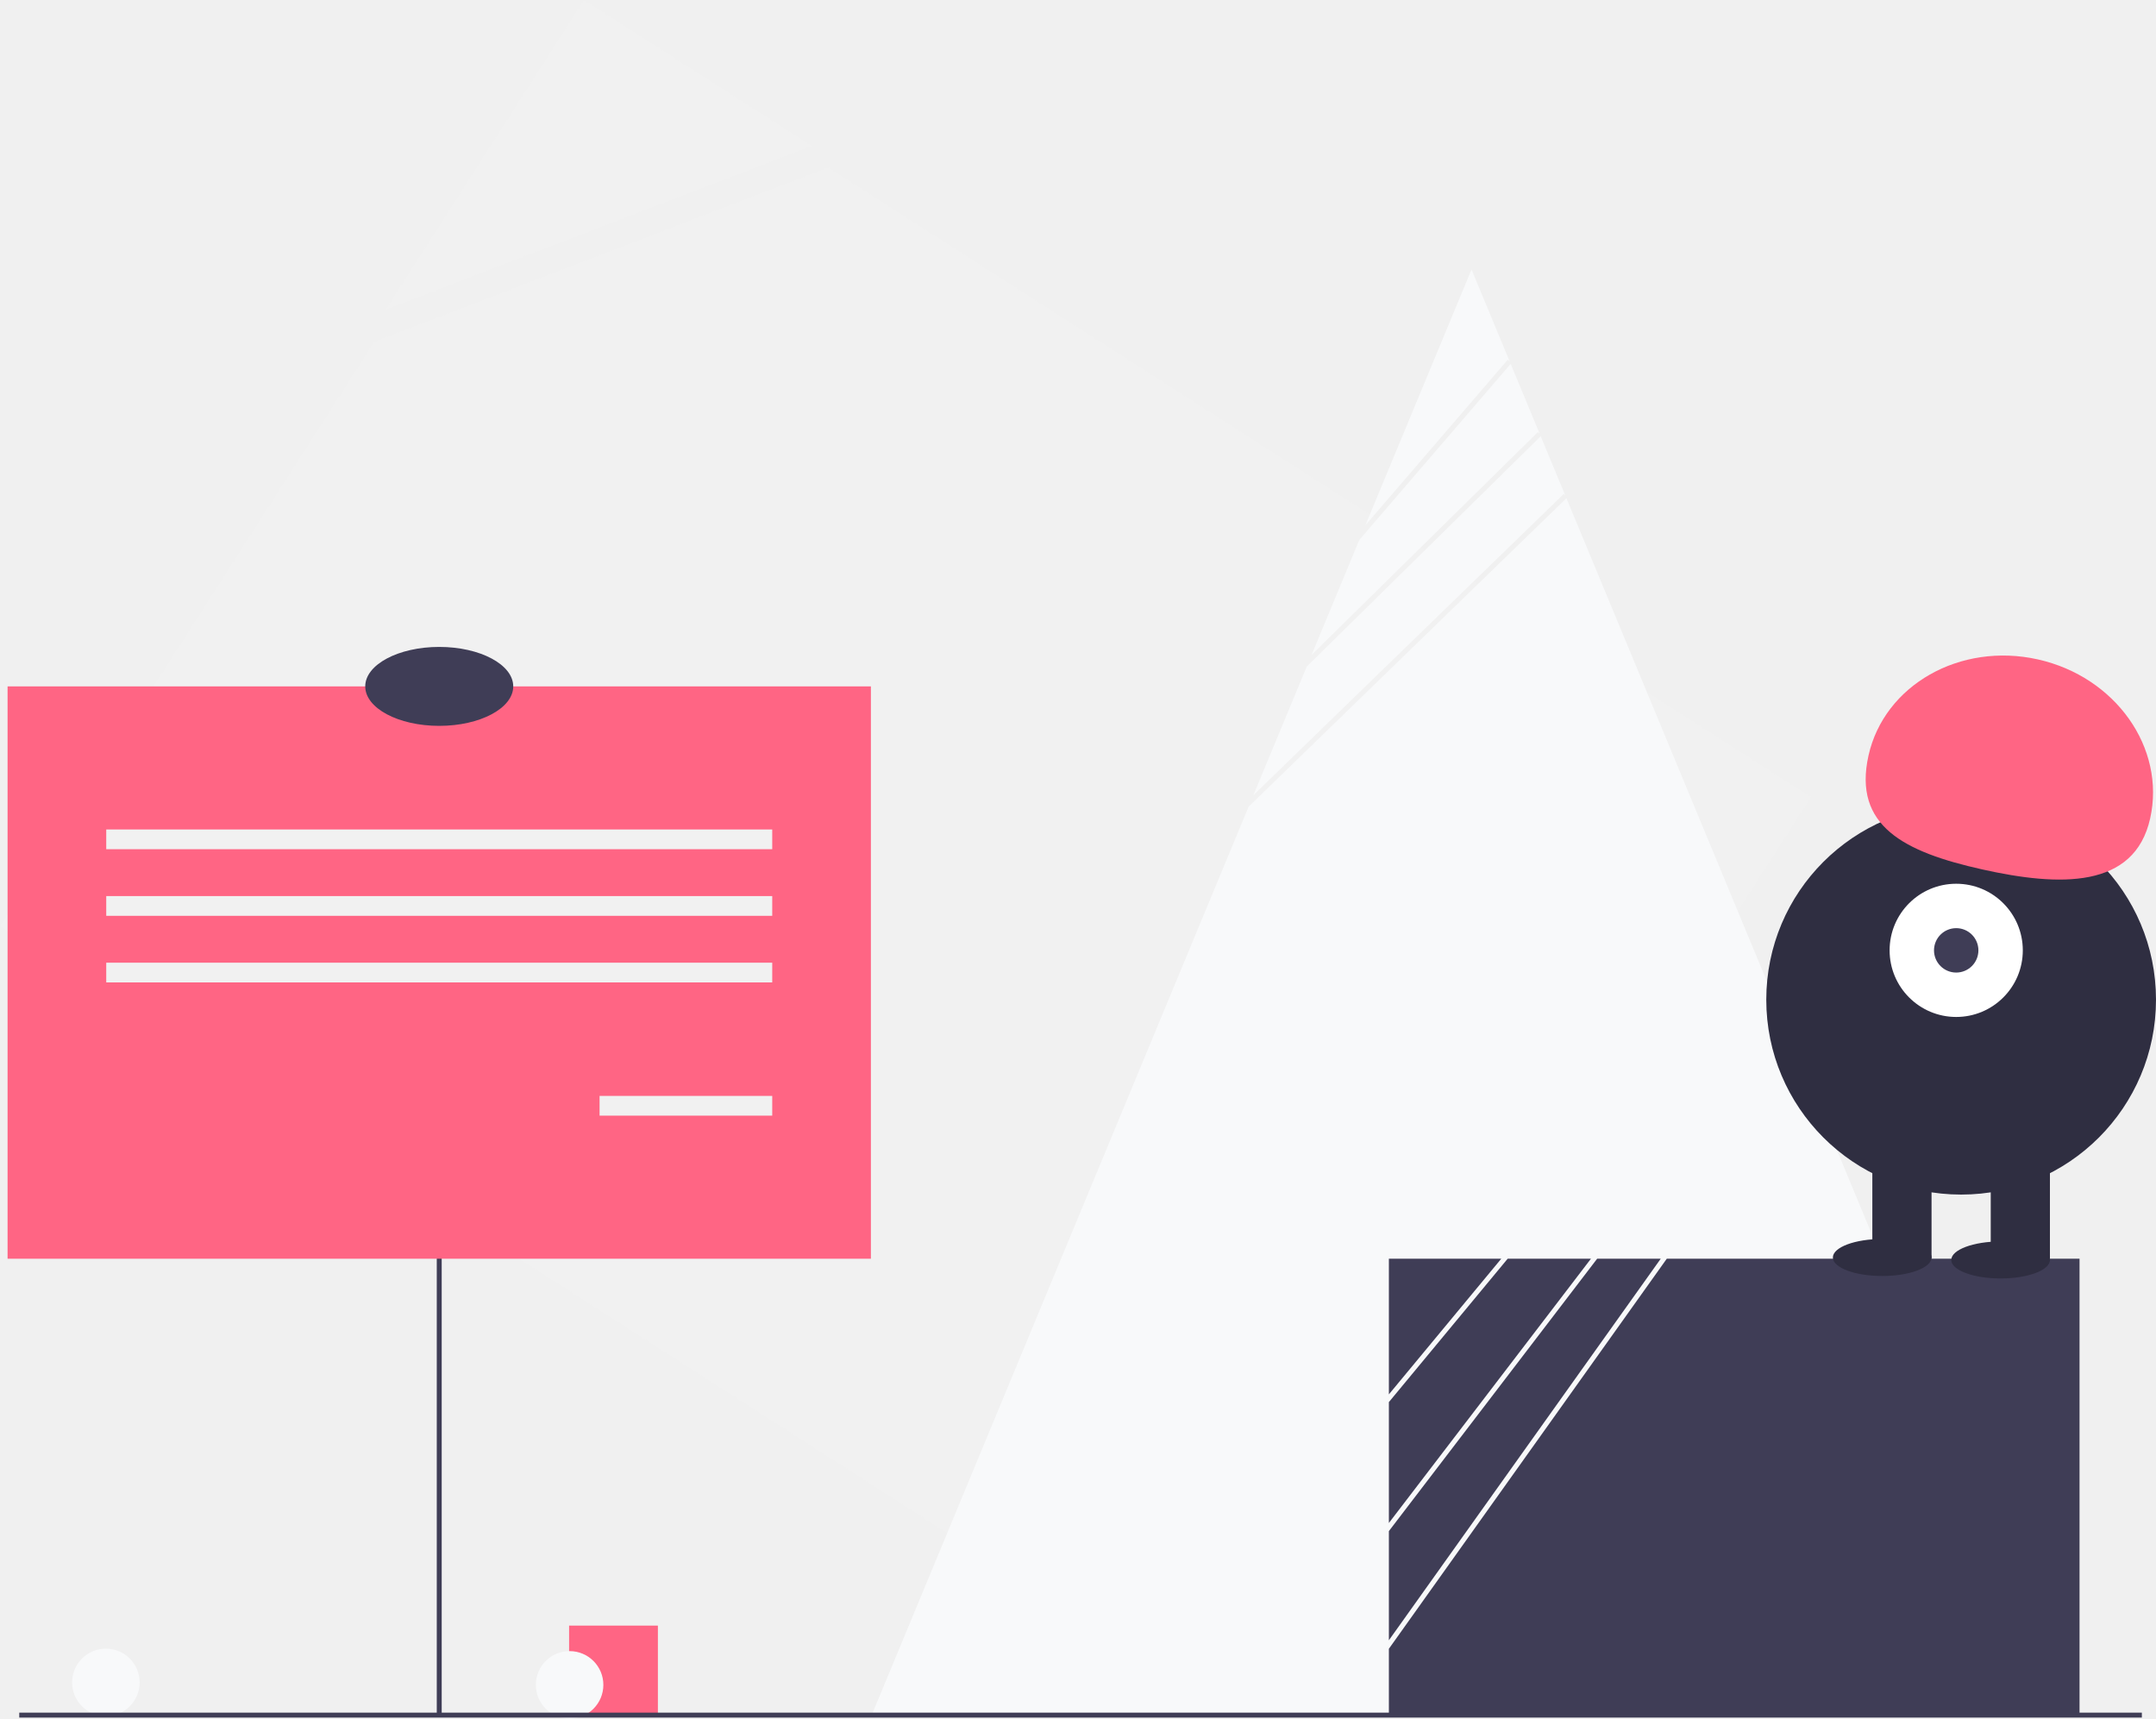
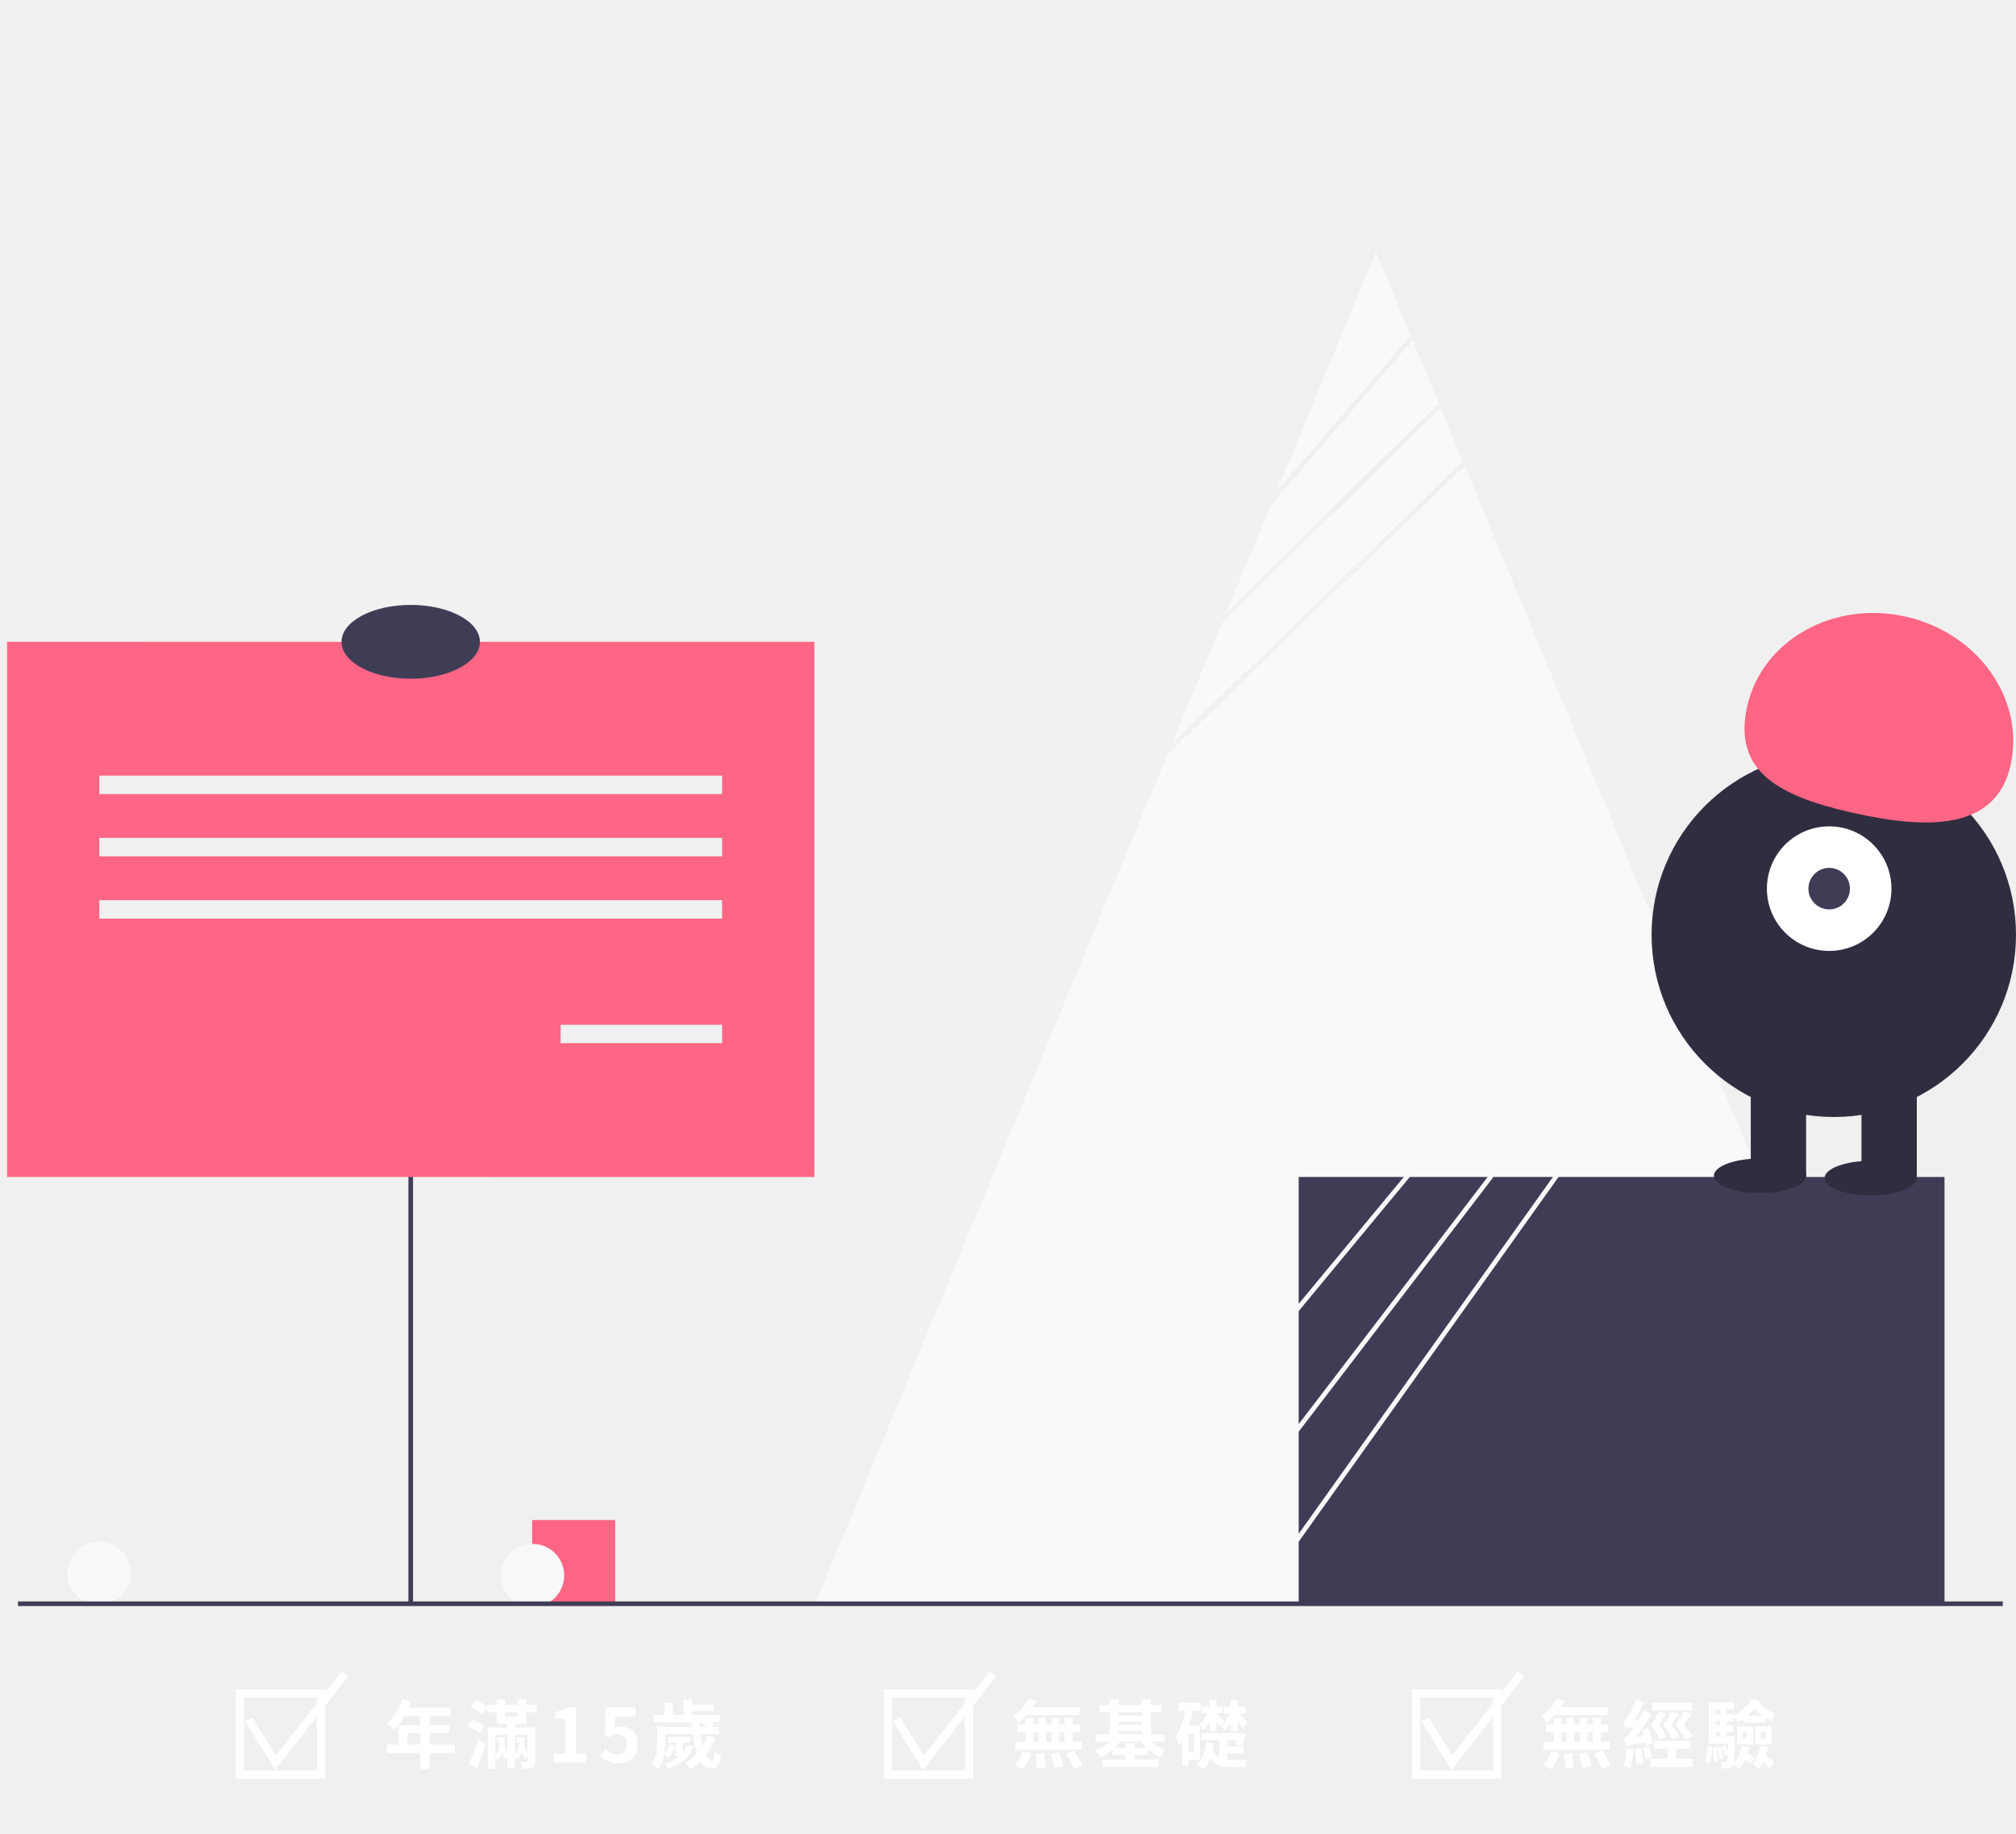
- <svg xmlns="http://www.w3.org/2000/svg" version="1.1" id="ab6d4b78-a8f6-485a-afcf-f519a4f8db63" x="0px" y="0px" width="874.074px" height="696.664px" viewBox="0 0 874.074 696.664" enable-background="new 0 0 874.074 696.664" xml:space="preserve">
+ <svg xmlns="http://www.w3.org/2000/svg" version="1.1" id="ab6d4b78-a8f6-485a-afcf-f519a4f8db63" x="0px" y="0px" width="874.074px" height="794.899px" viewBox="0 0 874.074 794.899" enable-background="new 0 0 874.074 794.899" xml:space="preserve">
  <circle fill="#F8F9FA" cx="42.927" cy="681.979" r="13.686" />
  <rect x="230.719" y="658.953" fill="#FF6584" width="36" height="36" />
  <circle fill="#F8F9FA" cx="230.927" cy="682.979" r="13.686" />
  <polygon fill="#F1F1F1" points="236.741,0 156.336,125.51 329.073,59.15 " />
-   <polygon fill="#F1F1F1" points="335.775,67.912 151.635,138.653 0,375.352 496.801,693.612 734.147,323.117 " />
+   <polygon fill="#F1F1F1" points="335.775,67.912 151.635,138.653 0,375.352 496.802,693.612 734.147,323.117 " />
  <polygon fill="#F8F9FA" points="633.944,200.247 634.64,200.964 624.626,176.833 529.768,270.217 508.139,322.339 " />
-   <polygon fill="#F8F9FA" points="624.213,175.837 612.456,147.507 551.082,218.857 531.737,265.474 623.511,175.124 " />
+   <polygon fill="#F8F9FA" points="624.215,175.837 612.456,147.507 551.082,218.857 531.737,265.474 623.511,175.124 " />
  <polygon fill="#F8F9FA" points="611.269,145.82 612.026,146.473 596.573,109.235 553.542,212.932 " />
-   <polygon fill="#F8F9FA" points="718.164,402.234 635.052,201.958 506.202,327.005 474.983,402.234 353.393,695.235 596.573,695.235   839.755,695.235 " />
-   <line fill="none" stroke="#3F3D56" stroke-width="2" stroke-miterlimit="10" x1="7.808" y1="695.234" x2="868.339" y2="695.234" />
-   <polygon fill="#3F3D56" points="647.509,510.235 563.073,620.65 563.073,664.898 673.283,510.235 " />
+   <polygon fill="#F8F9FA" points="718.164,402.234 635.052,201.958 506.202,327.005 474.983,402.234 353.393,695.235 596.573,695.235   839.757,695.235 " />
+   <line fill="none" stroke="#3F3D56" stroke-width="2" stroke-miterlimit="10" x1="7.808" y1="695.234" x2="868.341" y2="695.234" />
+   <polygon fill="#3F3D56" points="647.51,510.235 563.073,620.65 563.073,664.898 673.283,510.235 " />
  <polygon fill="#3F3D56" points="611.229,510.235 563.073,568.354 563.073,617.358 644.991,510.235 " />
-   <polygon fill="#3F3D56" points="608.633,510.235 563.073,510.235 563.073,565.219 " />
+   <polygon fill="#3F3D56" points="608.635,510.235 563.073,510.235 563.073,565.219 " />
  <polygon fill="#3F3D56" points="675.738,510.235 563.073,668.344 563.073,695.235 843.073,695.235 843.073,510.235 " />
  <circle fill="#2F2E41" cx="795.074" cy="405.235" r="79" />
  <rect x="807.074" y="467.234" fill="#2F2E41" width="24" height="43" />
  <rect x="759.074" y="467.234" fill="#2F2E41" width="24" height="43" />
  <ellipse fill="#2F2E41" cx="811.074" cy="510.734" rx="20" ry="7.5" />
  <ellipse fill="#2F2E41" cx="763.074" cy="509.734" rx="20" ry="7.5" />
  <circle fill="#FFFFFF" cx="793.074" cy="385.234" r="27" />
  <circle fill="#3F3D56" cx="793.074" cy="385.234" r="9" />
-   <path fill="#FF6584" d="M871.707,331.767c6.379-28.567-14.013-57.434-45.544-64.475c-31.532-7.041-62.266,10.41-68.645,38.978  c-6.379,28.567,14.519,39.104,46.051,46.144C835.101,359.455,865.328,360.334,871.707,331.767z" />
+   <path fill="#FF6584" d="M871.707,331.767c6.381-28.567-14.013-57.434-45.544-64.475c-31.53-7.041-62.266,10.41-68.645,38.978  c-6.379,28.567,14.519,39.104,46.051,46.144C835.101,359.455,865.328,360.334,871.707,331.767z" />
  <line fill="none" stroke="#3F3D56" stroke-width="2" stroke-miterlimit="10" x1="178.073" y1="394.234" x2="178.073" y2="695.234" />
  <rect x="3.073" y="278.235" fill="#FF6584" width="350.001" height="232" />
  <rect x="43.073" y="336.235" fill="#F1F1F1" width="270.001" height="8" />
  <rect x="43.073" y="363.234" fill="#F1F1F1" width="270.001" height="8" />
  <rect x="43.073" y="390.234" fill="#F1F1F1" width="270.001" height="8" />
  <rect x="243.073" y="444.234" fill="#F1F1F1" width="70.001" height="8" />
  <ellipse fill="#3F3D56" cx="178.073" cy="278.235" rx="30" ry="16" />
+   <g>
+     <g>
+       <path fill="#FFFFFF" d="M197.198,759.943h-11.013v6.893h-3.961v-6.893h-14.491v-3.67h5.088v-8.438h9.403v-3.864h-6.892    c-1.32,2.286-2.866,4.347-4.379,5.86c-0.741-0.644-2.383-1.933-3.316-2.479c2.897-2.447,5.377-6.569,6.762-10.723l3.897,0.998    c-0.29,0.901-0.645,1.771-1.063,2.641h18.195v3.703h-9.242v3.864h8.501v3.543h-8.501v4.895h11.013V759.943z M182.223,756.273    v-4.895h-5.571v4.895H182.223z" />
+       <path fill="#FFFFFF" d="M207.799,751.443c-1.063-0.999-3.253-2.287-5.023-3.092l2.093-2.802c1.771,0.677,4.058,1.803,5.152,2.802    L207.799,751.443z M203.323,764.484c1.192-2.479,2.898-6.569,4.154-10.336l3.091,1.995c-1.063,3.446-2.479,7.149-3.8,10.305    L203.323,764.484z M223.288,747.353v1.546h8.759v14.62c0,1.514-0.257,2.222-1.224,2.705c-0.934,0.482-2.254,0.516-4.122,0.516    c-0.096-0.869-0.483-2.029-0.837-2.802c0.999,0.032,2.061,0.032,2.383,0c0.322,0,0.451-0.098,0.451-0.419v-2.126    c-0.419,0.355-0.837,0.773-1.063,1.095c-0.612-0.708-1.095-1.675-1.417-2.801c-0.418,1.126-1.063,2.125-1.996,2.898    c-0.193-0.322-0.548-0.773-0.934-1.128v5.121h-3.349v-5.024c-0.354,0.322-0.708,0.677-0.902,0.967    c-0.58-0.709-0.998-1.61-1.353-2.673c-0.387,1.191-1.03,2.254-1.933,3.059c-0.225-0.354-0.644-0.836-1.03-1.191v5.024h-3.252    v-17.841h8.47v-1.546h-4.541v-5.022h-4.379v-2.03l-2.029,2.77c-1.031-1.03-3.221-2.447-4.991-3.252l2.157-2.834    c1.643,0.708,3.703,1.868,4.863,2.802v-0.772h4.379v-2.287h3.575v2.287h5.506v-2.287h3.736v2.287h4.412v3.317h-4.412v5.022    H223.288z M218.716,753.149c0.064,2.802,0.418,5.216,1.224,6.763v-7.825h-5.217v8.887c1.095-1.255,1.514-3.025,1.643-4.7h0.676    l-0.064-0.772h-1.449v-2.352H218.716z M218.973,744.165h5.506v-1.835h-5.506V744.165z M223.288,752.087v8.501    c1.03-1.159,1.481-2.77,1.61-4.314h0.676l-0.064-0.772h-1.481v-2.352h3.188c0.097,3.027,0.515,5.538,1.481,7.085v-8.147H223.288z" />
+       <path fill="#FFFFFF" d="M239.847,760.17h5.12v-15.071h-4.315v-2.93c2.383-0.452,4.026-1.063,5.539-1.997h3.511v19.998h4.476v3.831    h-14.331V760.17z" />
+       <path fill="#FFFFFF" d="M260.235,761.2l2.19-3.027c1.353,1.32,3.027,2.415,5.249,2.415c2.48,0,4.219-1.578,4.219-4.379    c0-2.77-1.61-4.315-4.025-4.315c-1.417,0-2.189,0.354-3.575,1.256l-2.157-1.417l0.644-11.561h12.752v3.961h-8.663l-0.451,5.056    c0.934-0.451,1.771-0.676,2.867-0.676c3.993,0,7.341,2.383,7.341,7.566c0,5.313-3.929,8.374-8.34,8.374    C264.518,764.453,262.006,762.971,260.235,761.2z" />
+       <path fill="#FFFFFF" d="M310.121,753.311c-0.965,2.833-2.318,5.377-3.993,7.535c0.772,1.546,1.674,2.479,2.544,2.479    c0.676,0,0.934-1.224,1.095-4.024c0.74,0.643,1.9,1.353,2.77,1.642c-0.483,4.572-1.61,5.7-4.09,5.7    c-1.868,0-3.413-1.159-4.702-3.124c-1.353,1.32-2.801,2.415-4.38,3.349c-0.547-0.676-1.803-1.996-2.576-2.608    c2.028-1.03,3.864-2.383,5.378-4.024c-0.87-2.383-1.514-5.347-1.9-8.566h-11.787v2.512c0,1.771-0.096,3.93-0.451,6.086    c0.999-1.095,1.675-2.512,2.061-3.928l2.673,0.547c-0.58,2.028-1.643,4.025-2.898,5.313c-0.451-0.387-1.288-0.966-1.932-1.353    c-0.418,2.222-1.159,4.38-2.319,6.055c-0.676-0.516-2.286-1.482-3.156-1.805c2.254-3.22,2.479-7.761,2.479-10.98v-5.571h15.007    c-0.032-0.645-0.064-1.287-0.097-1.964h-16.488v-3.156h4.798v-5.281h3.542v5.281h4.637v-6.698h3.703v2.255h9.274v2.802h-9.274    v1.642h11.979v3.156h-3.768c0.515,0.354,1.03,0.708,1.385,0.966l-1.063,0.998h3.091v3.124h-7.986    c0.257,1.932,0.611,3.703,1.03,5.281c0.772-1.385,1.417-2.834,1.932-4.412L310.121,753.311z M300.589,756.981    c-1.513,4.605-5.313,8.147-10.724,9.789c-0.354-0.611-1.095-1.642-1.61-2.156c2.511-0.677,4.637-1.771,6.247-3.188h-1.481v-5.925    h-3.414v-2.609h9.693v2.609h-3.221v4.218c0.709-0.967,1.256-2.028,1.546-3.156L300.589,756.981z M303.294,746.58    c0.033,0.677,0.065,1.319,0.097,1.964h3.156c-0.708-0.515-1.578-1.03-2.318-1.417l0.611-0.547H303.294z" />
+     </g>
+     <g>
+       <path fill="#FFFFFF" d="M674.309,743.488c-1.224,1.353-2.479,2.608-3.768,3.575c-0.418-0.709-1.513-2.384-2.189-3.092    c2.641-1.803,5.185-4.638,6.666-7.633l3.316,1.095c-0.419,0.902-0.934,1.771-1.514,2.674h20.257v3.381H674.309z M668.964,765.418    c1.16-1.514,2.705-4.089,3.607-6.278l3.703,0.965c-0.902,2.255-2.384,5.057-3.575,6.827L668.964,765.418z M694.114,750.991v4.091    h3.864v3.413h-28.724v-3.413h4.411v-4.091h-3.446v-3.413h3.446v-2.898h3.413v2.898h2.189v-2.898h3.188v2.898h2.512v-2.898h3.188    v2.898h2.415v-2.898h3.542v2.898h3.156v3.413H694.114z M677.079,755.082h2.189v-4.091h-2.189V755.082z M681.588,760.04    c0.419,1.933,0.772,4.478,0.805,6.022l-3.768,0.547c0-1.545-0.226-4.186-0.612-6.183L681.588,760.04z M682.457,750.991v4.091    h2.512v-4.091H682.457z M688.157,759.782c0.805,1.869,1.61,4.349,1.899,5.958l-3.831,0.741c-0.194-1.547-0.935-4.122-1.675-6.119    L688.157,759.782z M690.572,750.991h-2.415v4.091h2.415V750.991z M694.597,758.882c1.353,1.931,2.994,4.604,3.768,6.344    l-3.768,1.642c-0.645-1.675-2.189-4.476-3.511-6.568L694.597,758.882z" />
+       <path fill="#FFFFFF" d="M713.701,756.691c-0.064-0.387-0.161-0.87-0.258-1.385c-6.441,0.967-7.6,1.191-8.309,1.546    c-0.193-0.676-0.772-2.382-1.191-3.349c0.806-0.193,1.514-0.902,2.512-2.094c0.386-0.45,1.127-1.384,2.029-2.673    c-2.416,0.29-3.124,0.483-3.607,0.709c-0.192-0.677-0.739-2.286-1.127-3.156c0.644-0.193,1.191-0.805,1.836-1.771    c0.677-0.934,2.705-4.508,3.832-7.922l3.316,1.386c-1.158,2.64-2.705,5.409-4.314,7.695l2.125-0.161    c0.773-1.352,1.546-2.77,2.157-4.186l3.157,1.933c-1.805,3.316-4.155,6.763-6.569,9.596l3.381-0.419    c-0.226-0.869-0.517-1.738-0.772-2.511l2.736-0.87c0.805,2.125,1.675,4.928,1.997,6.634L713.701,756.691z M708.323,758.365    c-0.226,2.996-0.805,6.184-1.482,8.244c-0.675-0.386-2.188-0.837-2.994-1.095c0.772-1.931,1.16-4.927,1.353-7.632L708.323,758.365    z M711.607,757.818c0.387,2.158,0.773,4.83,0.869,6.635l-2.93,0.579c-0.032-1.771-0.354-4.573-0.676-6.667L711.607,757.818z     M714.796,756.82c0.58,1.578,1.191,3.575,1.48,4.895l-2.704,0.967c-0.226-1.353-0.838-3.414-1.385-5.024L714.796,756.82z     M734.021,762.553v3.51H715.6v-3.51h7.278v-4.443h-5.797v-3.414H732.7v3.414h-5.958v4.443H734.021z M722.427,742.78    c-0.966,1.675-2.061,3.478-3.091,4.991c1.353,1.771,2.641,3.768,3.316,5.152l-3.059,1.191c-0.71-1.675-2.127-4.058-3.8-6.279    c1.319-1.932,2.64-4.283,3.381-5.828L722.427,742.78z M733.667,741.491h-17.357v-3.413h17.357V741.491z M725.068,753.987    c-0.709-1.644-2.222-4.026-3.896-6.216c1.288-1.867,2.673-4.187,3.414-5.7l3.22,0.741c-0.966,1.643-2.094,3.445-3.092,4.926    c1.32,1.708,2.706,3.672,3.381,4.992L725.068,753.987z M730.736,754.115c-0.772-1.675-2.416-4.089-4.25-6.279    c1.353-1.9,2.769-4.283,3.541-5.828l3.284,0.772c-0.997,1.706-2.156,3.478-3.22,4.991c1.449,1.706,2.931,3.672,3.672,5.024    L730.736,754.115z" />
+       <path fill="#FFFFFF" d="M739.211,763.904c0.612-1.867,1.095-4.83,1.32-6.955l1.9,0.677c-0.193,2.125-0.612,5.184-1.159,6.988    L739.211,763.904z M758.469,757.432c-0.192,0.839-0.419,1.675-0.676,2.48c1.158,0.708,2.383,1.642,3.025,2.351l-1.867,2.479    c-0.516-0.547-1.385-1.319-2.286-1.997c-0.772,1.611-1.707,2.995-2.769,4.091c-0.483-0.549-1.675-1.514-2.416-2.061    c-0.097,0.32-0.192,0.547-0.322,0.708c-0.483,0.708-1.03,0.965-1.771,1.063c-0.644,0.129-1.644,0.16-2.674,0.129    c-0.031-0.869-0.354-2.061-0.739-2.835c0.805,0.098,1.48,0.098,1.803,0.098c0.354,0,0.58-0.033,0.806-0.354    c0.192-0.322,0.321-1.097,0.45-2.771l-1.128,0.42c-0.225-1.128-0.772-2.867-1.287-4.154l1.353-0.451    c0.418,0.935,0.837,2.125,1.127,3.124c0.065-1.03,0.097-2.319,0.16-3.864h-8.404V737.95h11.143v3.124h-3.285v2.125h2.77v0.739    c3.413-1.899,6.537-4.83,8.244-7.631l3.413,1.191c-0.192,0.354-0.419,0.676-0.645,0.998c1.933,1.706,4.735,3.413,7.214,4.347    c-0.547,0.87-1.191,2.545-1.417,3.511c-0.998-0.516-1.997-1.095-2.994-1.771v2.125h-9.469v-1.609    c-0.739,0.483-1.48,0.934-2.222,1.385c-0.45-0.612-1.417-1.643-2.125-2.223v1.771h-2.77v1.9h2.866v2.802h-2.866v2.028h3.574    c0,0,0,0.837-0.032,1.225c-0.16,5.989-0.321,9.08-0.708,10.562c1.899-1.804,3.124-4.605,3.704-7.664L758.469,757.432z     M744.363,757.496c0.161,1.836,0.259,4.252,0.259,5.861l-1.675,0.193c0.063-1.61-0.033-4.058-0.161-5.925L744.363,757.496z     M743.816,741.074v2.125h1.997v-2.125H743.816z M745.813,746.032h-1.997v1.9h1.997V746.032z M743.816,752.763h1.997v-2.028h-1.997    V752.763z M746.231,757.143c0.387,1.675,0.805,3.8,0.935,5.184l-1.61,0.322c-0.098-1.416-0.483-3.605-0.87-5.248L746.231,757.143z     M753.123,748.416h6.892v7.824h-6.892V748.416z M755.602,753.826h1.771v-3.027h-1.771V753.826z M764.168,743.811    c-1.256-0.934-2.479-1.9-3.574-2.897c-0.901,1.03-1.964,1.995-3.092,2.897H764.168z M766.519,757.304    c-0.227,1.288-0.516,2.544-0.901,3.735c1.353,0.901,2.897,2.028,3.735,2.834l-2.223,2.608c-0.611-0.676-1.707-1.578-2.802-2.416    c-0.547,1.03-1.191,1.997-1.899,2.771c-0.548-0.58-1.965-1.644-2.77-2.126c1.868-1.836,2.963-4.767,3.446-7.986L766.519,757.304z     M761.045,748.416h7.148v7.824h-7.148V748.416z M763.524,753.826h2.029v-3.027h-2.029V753.826z" />
+     </g>
+     <g>
+       <path fill="#FFFFFF" d="M445.305,743.488c-1.223,1.353-2.479,2.608-3.767,3.575c-0.419-0.709-1.514-2.384-2.191-3.092    c2.642-1.803,5.186-4.638,6.667-7.633l3.316,1.095c-0.418,0.902-0.934,1.771-1.514,2.674h20.256v3.381H445.305z M439.961,765.418    c1.159-1.514,2.704-4.089,3.606-6.278l3.702,0.965c-0.9,2.255-2.383,5.057-3.574,6.827L439.961,765.418z M465.11,750.991v4.091    h3.865v3.413H440.25v-3.413h4.411v-4.091h-3.444v-3.413h3.444v-2.898h3.414v2.898h2.19v-2.898h3.188v2.898h2.513v-2.898h3.187    v2.898h2.416v-2.898h3.542v2.898h3.155v3.413H465.11z M448.075,755.082h2.19v-4.091h-2.19V755.082z M452.583,760.04    c0.419,1.933,0.774,4.478,0.806,6.022l-3.768,0.547c0-1.545-0.225-4.186-0.612-6.183L452.583,760.04z M453.453,750.991v4.091    h2.513v-4.091H453.453z M459.152,759.782c0.806,1.869,1.61,4.349,1.9,5.958l-3.832,0.741c-0.193-1.547-0.934-4.122-1.674-6.119    L459.152,759.782z M461.568,750.991h-2.416v4.091h2.416V750.991z M465.594,758.882c1.353,1.931,2.994,4.604,3.768,6.344    l-3.768,1.642c-0.645-1.675-2.189-4.476-3.511-6.568L465.594,758.882z" />
+       <path fill="#FFFFFF" d="M499.091,754.984c1.707,1.547,3.961,2.931,6.28,3.736c-0.838,0.676-1.997,2.028-2.545,2.963    c-1.738-0.806-3.478-1.997-5.055-3.382v2.383h-5.861v2.094h10.497v3.155h-24.506v-3.155h10.112v-2.094h-5.7v-1.997    c-1.577,1.321-3.316,2.48-5.121,3.285c-0.547-0.901-1.642-2.254-2.447-2.93c2.352-0.87,4.733-2.352,6.506-4.059h-6.215v-3.124    h6.15v-9.596h-4.444v-3.092h4.444v-2.415h3.832v2.415h10.079v-2.415h3.929v2.415h4.412v3.092h-4.412v9.596h5.958v3.124H499.091z     M497.062,757.657c-0.869-0.837-1.643-1.738-2.318-2.673h-9.082c-0.644,0.935-1.448,1.836-2.286,2.673h4.638v-1.997h3.896v1.997    H497.062z M485.018,742.265v1.418h10.079v-1.418H485.018z M485.018,747.738h10.079v-1.416h-10.079V747.738z M485.018,751.86    h10.079v-1.448h-10.079V751.86z" />
+       <path fill="#FFFFFF" d="M515.295,762.906v2.384h-2.736v-10.66c-0.483,0.774-0.966,1.482-1.482,2.127    c-0.128-0.967-0.805-3.253-1.287-4.283c1.965-2.674,3.284-6.603,4.122-10.853h-3.06v-3.479h9.725v3.479h-3.316    c-0.451,2.189-1.031,4.411-1.739,6.505h4.767v14.78H515.295z M517.742,751.475h-2.447v8.083h2.447V751.475z M532.072,762.843    c0.645,0.063,1.321,0.097,2.029,0.097c1.031,0,5.346,0,6.73-0.033c-0.419,0.741-0.869,2.286-1.03,3.221h-5.925    c-4.026,0-7.053-0.74-9.146-3.768c-0.644,1.803-1.642,3.381-3.188,4.605l-2.544-2.416c2.577-1.932,3.511-5.345,3.865-9.37    l3.188,0.547c-0.096,0.901-0.192,1.804-0.354,2.673c0.708,1.706,1.642,2.834,2.866,3.478v-7.503h-7.665v-3.091h16.456l0.548-0.161    l2.479,0.772c-0.547,1.706-1.321,3.735-1.933,5.024l-2.897-0.967c0.161-0.419,0.354-0.999,0.547-1.578h-4.026v2.673h7.183v3.059    h-7.183V762.843z M524.441,746.354c-0.869,1.417-1.836,2.77-2.835,3.703c-0.32-0.708-0.998-1.932-1.577-2.544    c1.288-1.03,2.607-2.897,3.445-4.767h-2.35v-2.897h3.316v-3.059h2.962v3.059h2.674v2.897h-2.642    c0.806,0.709,2.737,2.674,3.188,3.222l-1.804,2.253c-0.321-0.547-0.837-1.353-1.417-2.156v4.476h-2.962V746.354z M533.651,747.191    c-0.773,1.256-1.675,2.383-2.609,3.157c-0.322-0.678-0.965-1.836-1.513-2.449c1.448-1.062,2.865-3.059,3.734-5.152h-2.544v-2.897    h2.932v-3.059h2.995v3.059h3.542v2.897h-2.995c1.095,1.16,3.123,3.479,3.639,4.122l-2.094,2.577    c-0.417-0.902-1.256-2.383-2.092-3.672v4.767h-2.995V747.191z" />
+     </g>
+     <g>
+       <path fill="#FFFFFF" d="M141.019,771.14h-38.776v-38.778h38.776V771.14z M105.821,767.561h31.62v-31.62h-31.62V767.561z" />
+     </g>
+     <g>
+       <polygon fill="#FFFFFF" points="119.338,767.324 106.302,746.339 109.342,744.45 119.667,761.071 148.008,724.636     150.833,726.832   " />
+     </g>
+     <g>
+       <path fill="#FFFFFF" d="M421.95,771.14h-38.776v-38.778h38.776V771.14z M386.753,767.561h31.619v-31.62h-31.619V767.561z" />
+     </g>
+     <g>
+       <polygon fill="#FFFFFF" points="400.269,767.324 387.234,746.339 390.273,744.45 400.598,761.071 428.938,724.636     431.763,726.832   " />
+     </g>
+     <g>
+       <path fill="#FFFFFF" d="M650.991,771.14h-38.778v-38.778h38.778V771.14z M615.793,767.561h31.619v-31.62h-31.619V767.561z" />
+     </g>
+     <g>
+       <polygon fill="#FFFFFF" points="629.308,767.324 616.273,746.339 619.312,744.45 629.638,761.071 657.978,724.636     660.802,726.832   " />
+     </g>
+   </g>
</svg>
